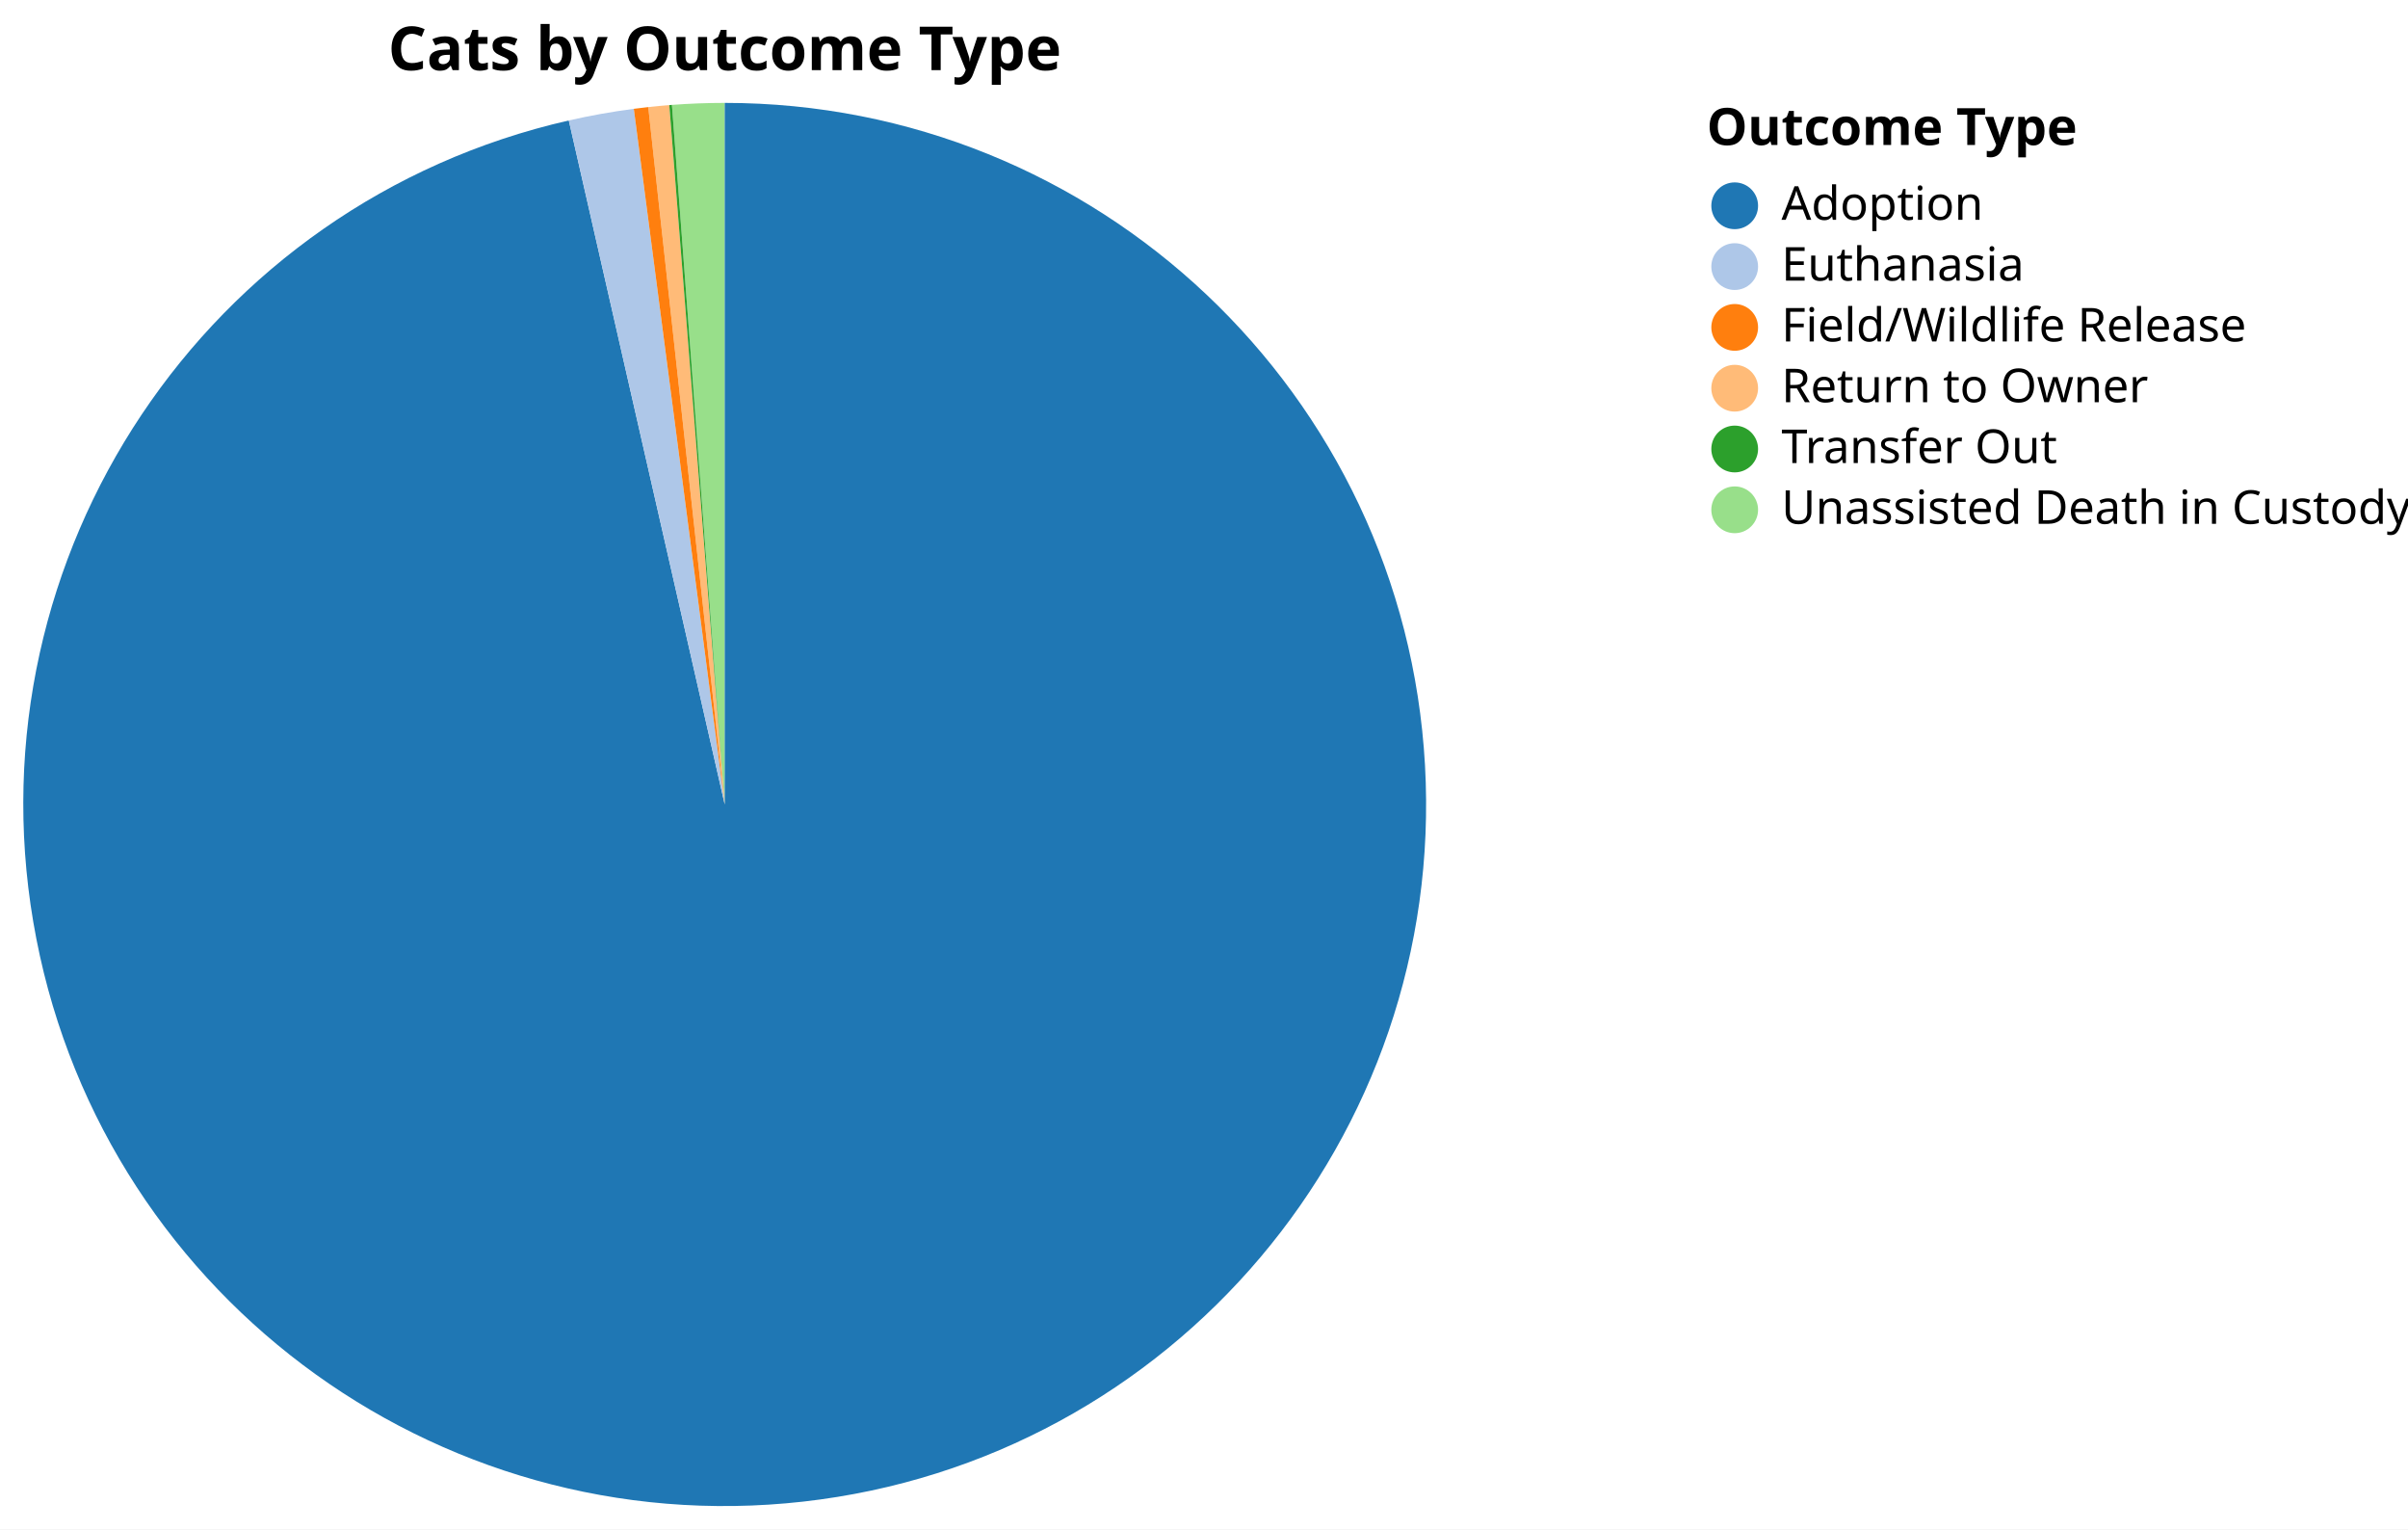
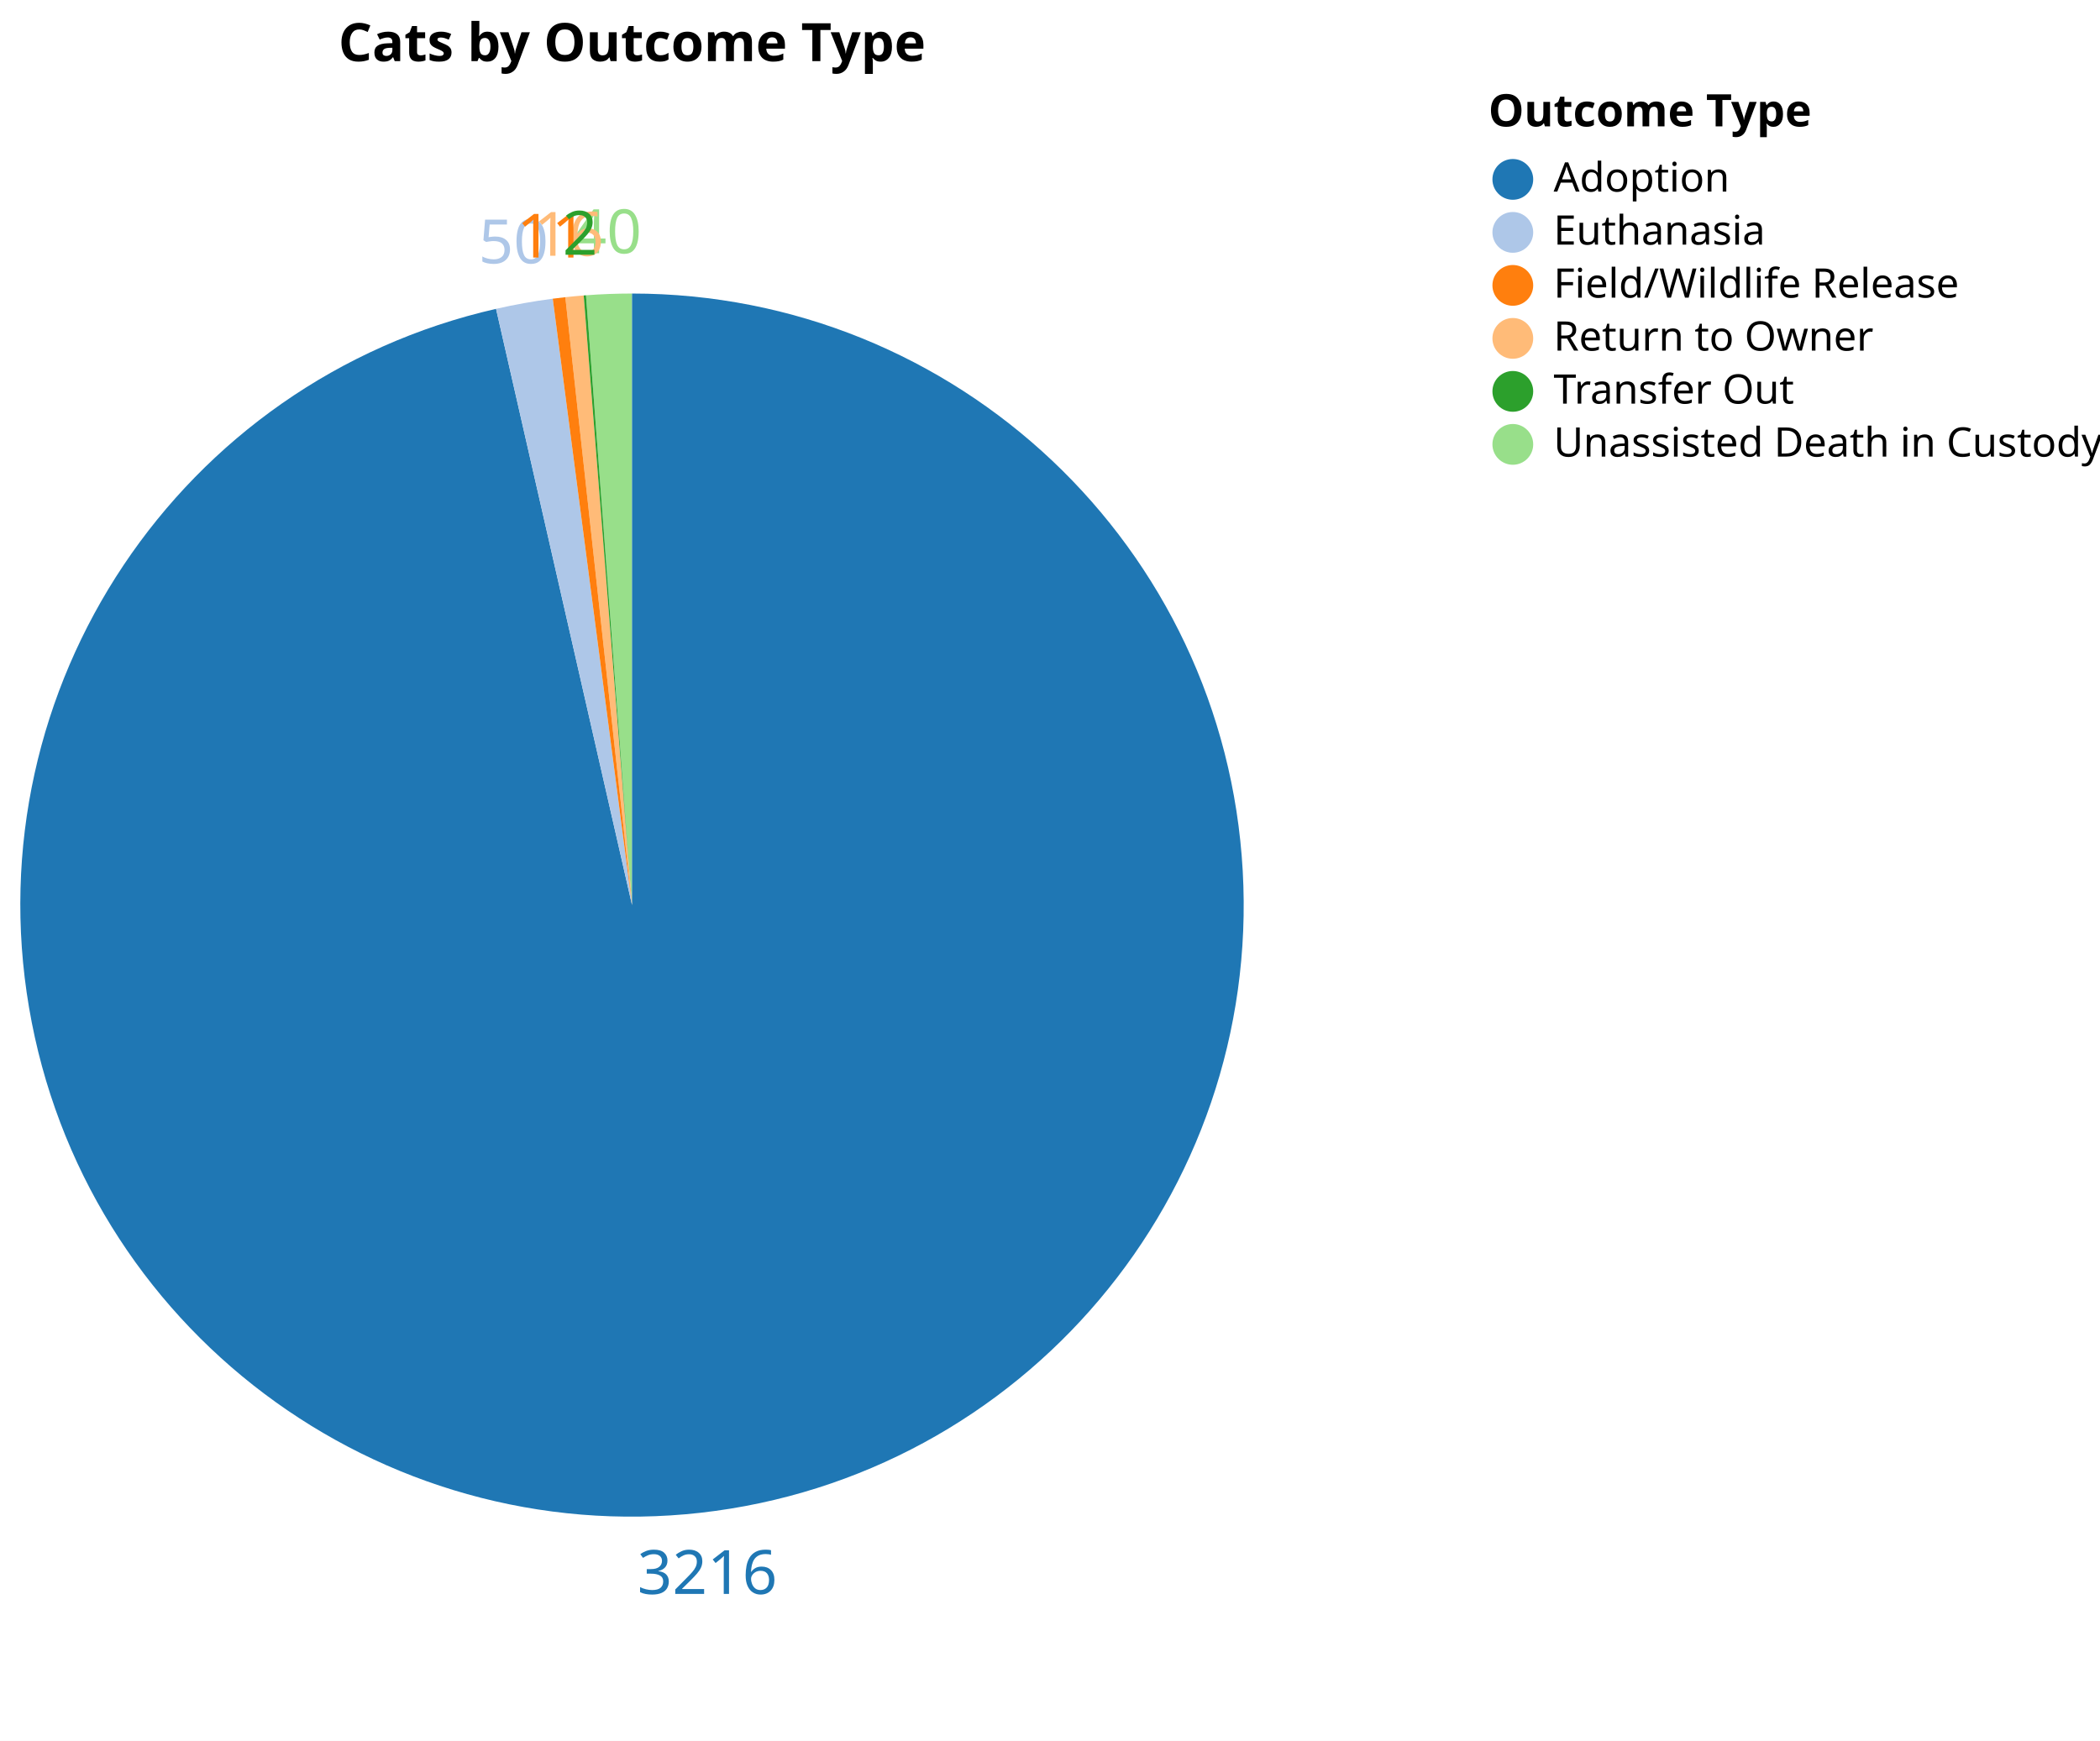
- <svg xmlns="http://www.w3.org/2000/svg" version="1.1" class="marks" width="515" height="327" viewBox="0 0 515 327">
-   <rect width="515" height="327" fill="white" />
+ <svg xmlns="http://www.w3.org/2000/svg" version="1.1" class="marks" width="515" height="427" viewBox="0 0 515 427">
+   <rect width="515" height="427" fill="white" />
  <g fill="none" stroke-miterlimit="10" transform="translate(5,22)">
    <g class="mark-group role-frame root" role="graphics-object" aria-roledescription="group mark container">
      <g transform="translate(0,0)">
-         <path class="background" aria-hidden="true" d="M0,0h300v300h-300Z" />
+         <path class="background" aria-hidden="true" d="M0,0h300v400h-300Z" />
        <g>
-           <g class="mark-arc role-mark marks" role="graphics-object" aria-roledescription="arc mark container">
-             <path aria-label="Count of Records: 40; Outcome Type: Unassisted Death in Custody" role="graphics-symbol" aria-roledescription="arc mark" transform="translate(150,150)" d="M0,-150A150,150,0,0,0,-11.293,-149.574L0,0Z" fill="#98df8a" />
-             <path aria-label="Count of Records: 3216; Outcome Type: Adoption" role="graphics-symbol" aria-roledescription="arc mark" transform="translate(150,150)" d="M-33.349,-146.246A150,150,0,1,0,0,-150L0,0Z" fill="#1f77b4" />
-             <path aria-label="Count of Records: 50; Outcome Type: Euthanasia" role="graphics-symbol" aria-roledescription="arc mark" transform="translate(150,150)" d="M-19.445,-148.734A150,150,0,0,0,-33.349,-146.246L0,0Z" fill="#aec7e8" />
-             <path aria-label="Count of Records: 16; Outcome Type: Return to Owner" role="graphics-symbol" aria-roledescription="arc mark" transform="translate(150,150)" d="M-11.857,-149.531A150,150,0,0,0,-16.358,-149.105L0,0Z" fill="#ffbb78" />
-             <path aria-label="Count of Records: 11; Outcome Type: Field/Wildlife Release" role="graphics-symbol" aria-roledescription="arc mark" transform="translate(150,150)" d="M-16.358,-149.105A150,150,0,0,0,-19.445,-148.734L0,0Z" fill="#ff7f0e" />
-             <path aria-label="Count of Records: 2; Outcome Type: Transfer Out" role="graphics-symbol" aria-roledescription="arc mark" transform="translate(150,150)" d="M-11.293,-149.574A150,150,0,0,0,-11.857,-149.531L0,0Z" fill="#2ca02c" />
+           <g class="mark-arc role-mark layer_0_marks" role="graphics-object" aria-roledescription="arc mark container">
+             <path aria-label="Count of Records: 40; Outcome Type: Unassisted Death in Custody" role="graphics-symbol" aria-roledescription="arc mark" transform="translate(150,200)" d="M0,-150A150,150,0,0,0,-11.293,-149.574L0,0Z" fill="#98df8a" />
+             <path aria-label="Count of Records: 3216; Outcome Type: Adoption" role="graphics-symbol" aria-roledescription="arc mark" transform="translate(150,200)" d="M-33.349,-146.246A150,150,0,1,0,0,-150L0,0Z" fill="#1f77b4" />
+             <path aria-label="Count of Records: 50; Outcome Type: Euthanasia" role="graphics-symbol" aria-roledescription="arc mark" transform="translate(150,200)" d="M-19.445,-148.734A150,150,0,0,0,-33.349,-146.246L0,0Z" fill="#aec7e8" />
+             <path aria-label="Count of Records: 16; Outcome Type: Return to Owner" role="graphics-symbol" aria-roledescription="arc mark" transform="translate(150,200)" d="M-11.857,-149.531A150,150,0,0,0,-16.358,-149.105L0,0Z" fill="#ffbb78" />
+             <path aria-label="Count of Records: 11; Outcome Type: Field/Wildlife Release" role="graphics-symbol" aria-roledescription="arc mark" transform="translate(150,200)" d="M-16.358,-149.105A150,150,0,0,0,-19.445,-148.734L0,0Z" fill="#ff7f0e" />
+             <path aria-label="Count of Records: 2; Outcome Type: Transfer Out" role="graphics-symbol" aria-roledescription="arc mark" transform="translate(150,200)" d="M-11.293,-149.574A150,150,0,0,0,-11.857,-149.531L0,0Z" fill="#2ca02c" />
+           </g>
+           <g class="mark-text role-mark layer_1_marks" role="graphics-object" aria-roledescription="text mark container">
+             <text aria-label="Count of Records: 40; Outcome Type: Unassisted Death in Custody" role="graphics-symbol" aria-roledescription="text mark" text-anchor="middle" transform="translate(143.7842,40.11712)" font-family="sans-serif" font-size="15px" fill="#98df8a">40</text>
+             <text aria-label="Count of Records: 3216; Outcome Type: Adoption" role="graphics-symbol" aria-roledescription="text mark" text-anchor="middle" transform="translate(168.4576,368.9644)" font-family="sans-serif" font-size="15px" fill="#1f77b4">3216</text>
+             <text aria-label="Count of Records: 50; Outcome Type: Euthanasia" role="graphics-symbol" aria-roledescription="text mark" text-anchor="middle" transform="translate(120.9315,42.58073)" font-family="sans-serif" font-size="15px" fill="#aec7e8">50</text>
+             <text aria-label="Count of Records: 16; Outcome Type: Return to Owner" role="graphics-symbol" aria-roledescription="text mark" text-anchor="middle" transform="translate(134.4799,40.73154)" font-family="sans-serif" font-size="15px" fill="#ffbb78">16</text>
+             <text aria-label="Count of Records: 11; Outcome Type: Field/Wildlife Release" role="graphics-symbol" aria-roledescription="text mark" text-anchor="middle" transform="translate(130.3073,41.17937)" font-family="sans-serif" font-size="15px" fill="#ff7f0e">11</text>
+             <text aria-label="Count of Records: 2; Outcome Type: Transfer Out" role="graphics-symbol" aria-roledescription="text mark" text-anchor="middle" transform="translate(137.2673,40.49201)" font-family="sans-serif" font-size="15px" fill="#2ca02c">2</text>
          </g>
          <g class="mark-group role-legend" role="graphics-symbol" aria-roledescription="legend" aria-label="Symbol legend titled 'Outcome Type' for fill color with 6 values: Adoption, Euthanasia, Field/Wildlife Release, Return to Owner, Transfer Out, Unassisted Death in Custody">
            <g transform="translate(360,0)">
              <path class="background" aria-hidden="true" d="M0,0h145v92h-145Z" pointer-events="none" />
              <g>
                <g class="mark-group role-legend-entry">
                  <g transform="translate(0,16)">
                    <path class="background" aria-hidden="true" d="M0,0h0v0h0Z" pointer-events="none" />
                    <g>
                      <g class="mark-group role-scope" role="graphics-object" aria-roledescription="group mark container">
                        <g transform="translate(0,0)">
                          <path class="background" aria-hidden="true" d="M0,0h144.955v11h-144.955Z" pointer-events="none" opacity="1" />
                          <g>
                            <g class="mark-symbol role-legend-symbol" pointer-events="none">
                              <path transform="translate(6,6)" d="M5,0A5,5,0,1,1,-5,0A5,5,0,1,1,5,0" fill="#1f77b4" stroke-width="1.5" opacity="1" />
                            </g>
                            <g class="mark-text role-legend-label" pointer-events="none">
                              <text text-anchor="start" transform="translate(16,9)" font-family="sans-serif" font-size="10px" fill="#000" opacity="1">Adoption</text>
                            </g>
                          </g>
                          <path class="foreground" aria-hidden="true" d="" pointer-events="none" display="none" />
                        </g>
                        <g transform="translate(0,13)">
                          <path class="background" aria-hidden="true" d="M0,0h144.955v11h-144.955Z" pointer-events="none" opacity="1" />
                          <g>
                            <g class="mark-symbol role-legend-symbol" pointer-events="none">
                              <path transform="translate(6,6)" d="M5,0A5,5,0,1,1,-5,0A5,5,0,1,1,5,0" fill="#aec7e8" stroke-width="1.5" opacity="1" />
                            </g>
                            <g class="mark-text role-legend-label" pointer-events="none">
                              <text text-anchor="start" transform="translate(16,9)" font-family="sans-serif" font-size="10px" fill="#000" opacity="1">Euthanasia</text>
                            </g>
                          </g>
                          <path class="foreground" aria-hidden="true" d="" pointer-events="none" display="none" />
                        </g>
                        <g transform="translate(0,26)">
                          <path class="background" aria-hidden="true" d="M0,0h144.955v11h-144.955Z" pointer-events="none" opacity="1" />
                          <g>
                            <g class="mark-symbol role-legend-symbol" pointer-events="none">
                              <path transform="translate(6,6)" d="M5,0A5,5,0,1,1,-5,0A5,5,0,1,1,5,0" fill="#ff7f0e" stroke-width="1.5" opacity="1" />
                            </g>
                            <g class="mark-text role-legend-label" pointer-events="none">
                              <text text-anchor="start" transform="translate(16,9)" font-family="sans-serif" font-size="10px" fill="#000" opacity="1">Field/Wildlife Release</text>
                            </g>
                          </g>
                          <path class="foreground" aria-hidden="true" d="" pointer-events="none" display="none" />
                        </g>
                        <g transform="translate(0,39)">
                          <path class="background" aria-hidden="true" d="M0,0h144.955v11h-144.955Z" pointer-events="none" opacity="1" />
                          <g>
                            <g class="mark-symbol role-legend-symbol" pointer-events="none">
                              <path transform="translate(6,6)" d="M5,0A5,5,0,1,1,-5,0A5,5,0,1,1,5,0" fill="#ffbb78" stroke-width="1.5" opacity="1" />
                            </g>
                            <g class="mark-text role-legend-label" pointer-events="none">
                              <text text-anchor="start" transform="translate(16,9)" font-family="sans-serif" font-size="10px" fill="#000" opacity="1">Return to Owner</text>
                            </g>
                          </g>
                          <path class="foreground" aria-hidden="true" d="" pointer-events="none" display="none" />
                        </g>
                        <g transform="translate(0,52)">
                          <path class="background" aria-hidden="true" d="M0,0h144.955v11h-144.955Z" pointer-events="none" opacity="1" />
                          <g>
                            <g class="mark-symbol role-legend-symbol" pointer-events="none">
                              <path transform="translate(6,6)" d="M5,0A5,5,0,1,1,-5,0A5,5,0,1,1,5,0" fill="#2ca02c" stroke-width="1.5" opacity="1" />
                            </g>
                            <g class="mark-text role-legend-label" pointer-events="none">
                              <text text-anchor="start" transform="translate(16,9)" font-family="sans-serif" font-size="10px" fill="#000" opacity="1">Transfer Out</text>
                            </g>
                          </g>
                          <path class="foreground" aria-hidden="true" d="" pointer-events="none" display="none" />
                        </g>
                        <g transform="translate(0,65)">
                          <path class="background" aria-hidden="true" d="M0,0h144.955v11h-144.955Z" pointer-events="none" opacity="1" />
                          <g>
                            <g class="mark-symbol role-legend-symbol" pointer-events="none">
                              <path transform="translate(6,6)" d="M5,0A5,5,0,1,1,-5,0A5,5,0,1,1,5,0" fill="#98df8a" stroke-width="1.5" opacity="1" />
                            </g>
                            <g class="mark-text role-legend-label" pointer-events="none">
                              <text text-anchor="start" transform="translate(16,9)" font-family="sans-serif" font-size="10px" fill="#000" opacity="1">Unassisted Death in Custody</text>
                            </g>
                          </g>
                          <path class="foreground" aria-hidden="true" d="" pointer-events="none" display="none" />
                        </g>
                      </g>
                    </g>
                    <path class="foreground" aria-hidden="true" d="" pointer-events="none" display="none" />
                  </g>
                </g>
                <g class="mark-text role-legend-title" pointer-events="none">
                  <text text-anchor="start" transform="translate(0,9)" font-family="sans-serif" font-size="11px" font-weight="bold" fill="#000" opacity="1">Outcome Type</text>
                </g>
              </g>
              <path class="foreground" aria-hidden="true" d="" pointer-events="none" display="none" />
            </g>
          </g>
          <g class="mark-group role-title">
            <g transform="translate(150,-17)">
              <path class="background" aria-hidden="true" d="M0,0h0v0h0Z" pointer-events="none" />
              <g>
                <g class="mark-text role-title-text" role="graphics-symbol" aria-roledescription="title" aria-label="Title text 'Cats by Outcome Type'" pointer-events="none">
                  <text text-anchor="middle" transform="translate(0,10)" font-family="sans-serif" font-size="13px" font-weight="bold" fill="#000" opacity="1">Cats by Outcome Type</text>
                </g>
              </g>
              <path class="foreground" aria-hidden="true" d="" pointer-events="none" display="none" />
            </g>
          </g>
        </g>
        <path class="foreground" aria-hidden="true" d="" display="none" />
      </g>
    </g>
  </g>
</svg>
